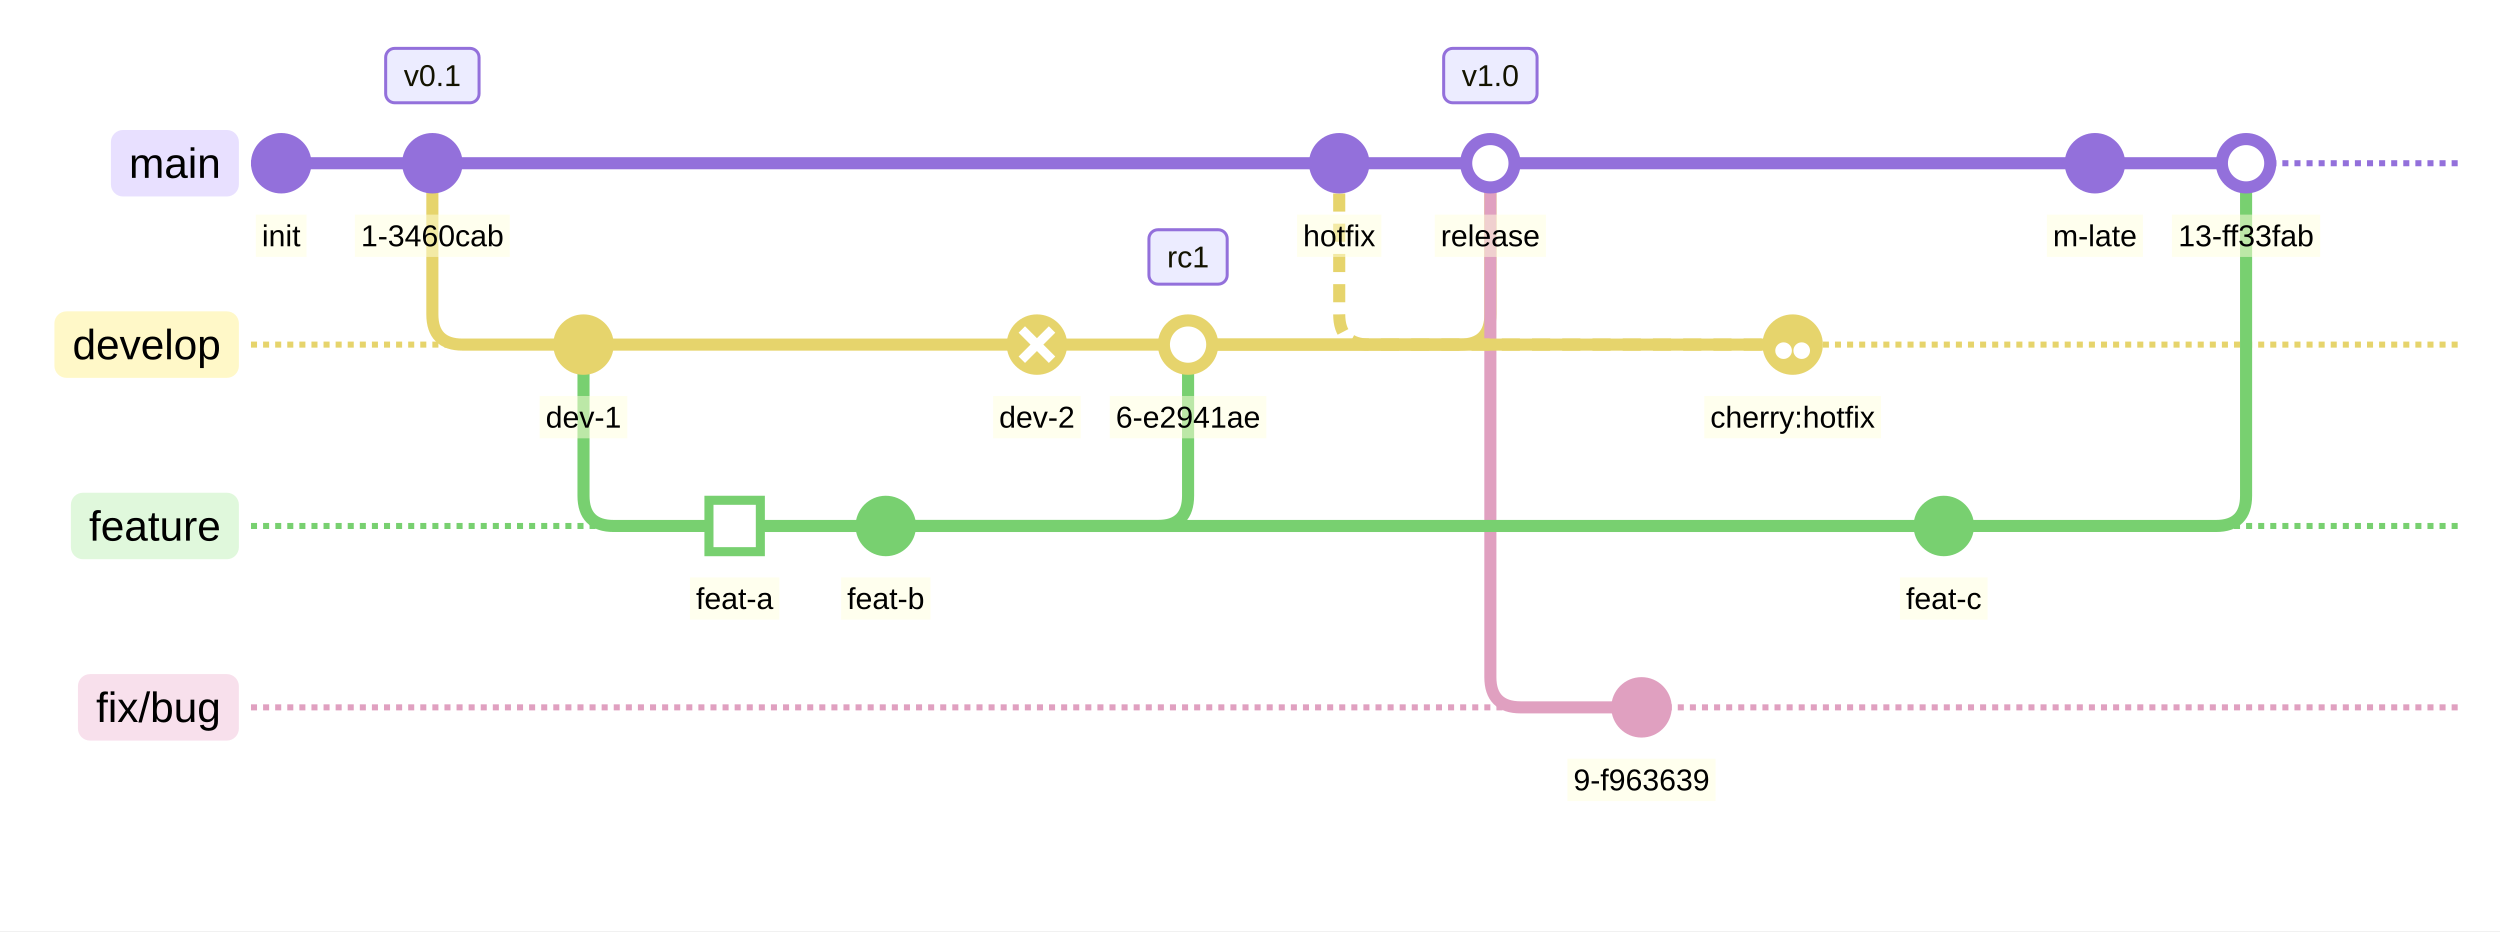
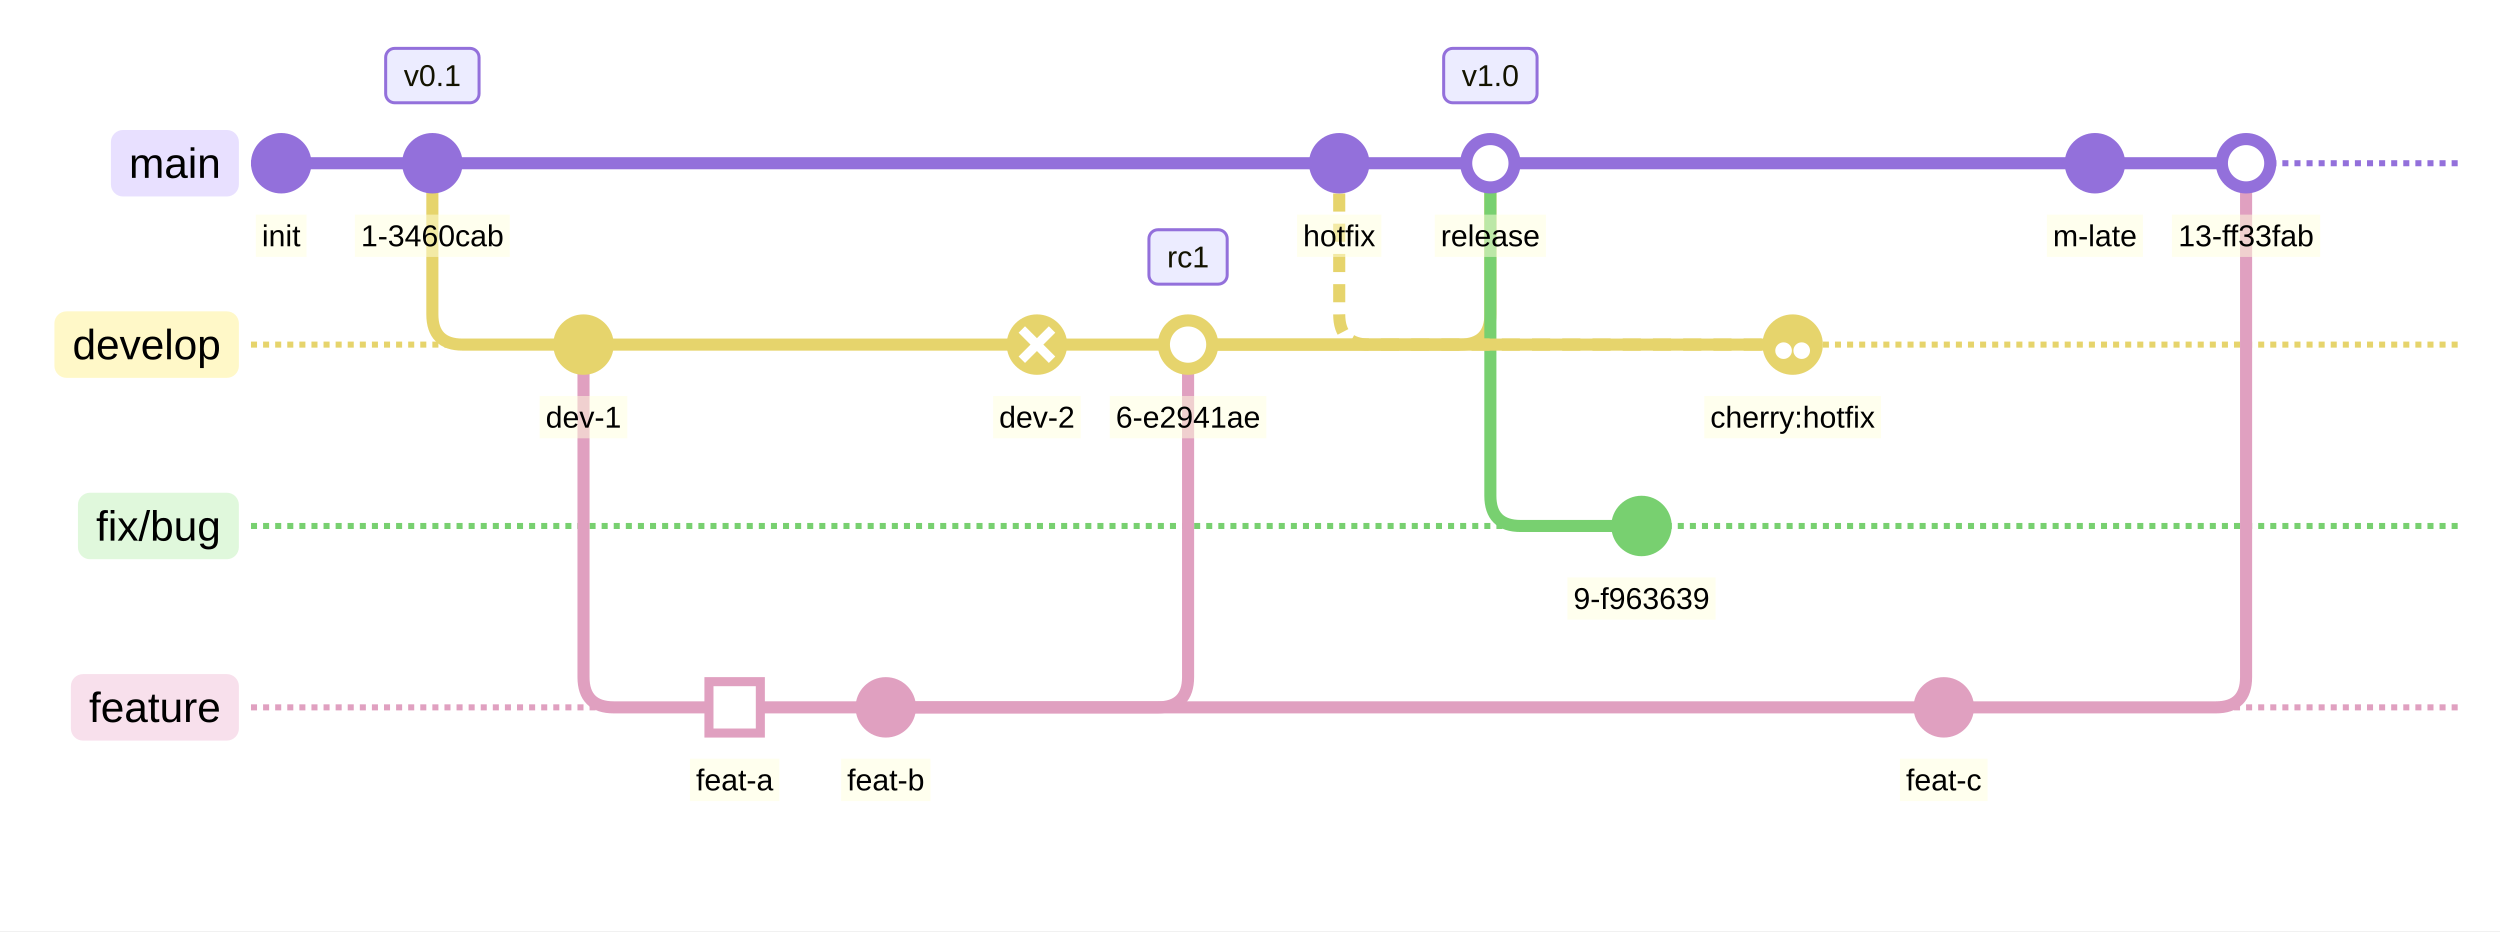
<svg xmlns="http://www.w3.org/2000/svg" id="mermaid" class="gitGraph" width="827.03" height="308" viewBox="-4 -4 827.03 308" role="graphics-document document" aria-roledescription="gitGraph">
  <style>#mermaid{font-family:"trebuchet ms",verdana,arial,sans-serif;font-size:16px;fill:#333;}#mermaid .bl{stroke-width:2px;stroke-dasharray:2 2;}#mermaid .ar{fill:none;stroke-width:4px;}#mermaid .cl{font-size:10px;fill:#000;}#mermaid .clb{fill:#ffffde;opacity:0.5;}#mermaid .bn{font-size:14px;fill:#000;}#mermaid .tg{font-size:10px;fill:#131300;}#mermaid .tgb{fill:#ECECFF;stroke:#9370DB;stroke-width:1px;}#mermaid .ttl{font-size:18px;}</style>
  <rect x="-4" y="-4" width="827.03" height="308" fill="white" />
  <line class="bl" stroke="#9370DB" x1="79.03" y1="50" x2="809.03" y2="50" />
  <rect x="32.69" y="39" width="42.34" height="22" rx="4" fill="#e8e0ff" />
  <text class="bn" x="53.86" y="50" text-anchor="middle" dominant-baseline="central">main</text>
  <line class="bl" stroke="#e6d46c" x1="79.03" y1="110" x2="809.03" y2="110" />
  <rect x="14" y="99" width="61.03" height="22" rx="4" fill="#fff8c8" />
  <text class="bn" x="44.51" y="110" text-anchor="middle" dominant-baseline="central">develop</text>
+   <line class="bl" stroke="#e0a0c0" x1="79.03" y1="230" x2="809.03" y2="230" />
+   <rect x="19.45" y="219" width="55.58" height="22" rx="4" fill="#f8e0ec" />
+   <text class="bn" x="47.24" y="230" text-anchor="middle" dominant-baseline="central">feature</text>
  <line class="bl" stroke="#78d070" x1="79.03" y1="170" x2="809.03" y2="170" />
-   <rect x="19.45" y="159" width="55.58" height="22" rx="4" fill="#e0f8dc" />
-   <text class="bn" x="47.24" y="170" text-anchor="middle" dominant-baseline="central">feature</text>
-   <line class="bl" stroke="#e0a0c0" x1="79.03" y1="230" x2="809.03" y2="230" />
-   <rect x="21.78" y="219" width="53.24" height="22" rx="4" fill="#f8e0ec" />
-   <text class="bn" x="48.41" y="230" text-anchor="middle" dominant-baseline="central">fix/bug</text>
+   <rect x="21.78" y="159" width="53.24" height="22" rx="4" fill="#e0f8dc" />
+   <text class="bn" x="48.41" y="170" text-anchor="middle" dominant-baseline="central">fix/bug</text>
  <path class="ar" stroke="#9370DB" d="M89.03,50L139.03,50" />
  <path class="ar" stroke="#e6d46c" d="M139.03,50L139.03,100Q139.03,110 149.03,110L189.03,110" />
-   <path class="ar" stroke="#78d070" d="M189.03,110L189.03,160Q189.03,170 199.03,170L239.03,170" />
-   <path class="ar" stroke="#78d070" d="M239.03,170L289.03,170" />
+   <path class="ar" stroke="#e0a0c0" d="M189.03,110L189.03,220Q189.03,230 199.03,230L239.03,230" />
+   <path class="ar" stroke="#e0a0c0" d="M239.03,230L289.03,230" />
  <path class="ar" stroke="#e6d46c" d="M189.03,110L339.03,110" />
  <path class="ar" stroke="#e6d46c" d="M339.03,110L389.03,110" />
-   <path class="ar" stroke="#78d070" d="M289.03,170L379.03,170Q389.03,170 389.03,160L389.03,110" />
+   <path class="ar" stroke="#e0a0c0" d="M289.03,230L379.03,230Q389.03,230 389.03,220L389.03,110" />
  <path class="ar" stroke="#9370DB" d="M139.03,50L439.03,50" />
  <path class="ar" stroke="#9370DB" d="M439.03,50L489.03,50" />
  <path class="ar" stroke="#e6d46c" d="M389.03,110L479.03,110Q489.03,110 489.03,100L489.03,50" />
-   <path class="ar" stroke="#e0a0c0" d="M489.03,50L489.03,220Q489.03,230 499.03,230L539.03,230" />
+   <path class="ar" stroke="#78d070" d="M489.03,50L489.03,160Q489.03,170 499.03,170L539.03,170" />
  <path class="ar" stroke="#e6d46c" d="M389.03,110L589.03,110" />
  <path class="ar" stroke="#e6d46c" d="M439.03,50L439.03,100Q439.03,110 449.03,110L589.03,110" stroke-dasharray="6 4" />
-   <path class="ar" stroke="#78d070" d="M289.03,170L639.03,170" />
+   <path class="ar" stroke="#e0a0c0" d="M289.03,230L639.03,230" />
  <path class="ar" stroke="#9370DB" d="M489.03,50L689.03,50" />
  <path class="ar" stroke="#9370DB" d="M689.03,50L739.03,50" />
-   <path class="ar" stroke="#78d070" d="M639.03,170L729.03,170Q739.03,170 739.03,160L739.03,50" />
+   <path class="ar" stroke="#e0a0c0" d="M639.03,230L729.03,230Q739.03,230 739.03,220L739.03,50" />
  <circle cx="89.03" cy="50" r="10" fill="#9370DB" />
  <rect class="clb" x="80.64" y="67" width="16.78" height="14" />
  <text class="cl" x="89.03" y="74" text-anchor="middle" dominant-baseline="central">init</text>
  <circle cx="139.03" cy="50" r="10" fill="#9370DB" />
  <rect class="clb" x="113.4" y="67" width="51.25" height="14" />
  <text class="cl" x="139.03" y="74" text-anchor="middle" dominant-baseline="central">1-3460cab</text>
  <rect class="tgb" x="123.58" y="12" width="30.9" height="18" rx="3" />
  <text class="tg" x="139.03" y="21" text-anchor="middle" dominant-baseline="central">v0.1</text>
  <circle cx="189.03" cy="110" r="10" fill="#e6d46c" />
  <rect class="clb" x="174.52" y="127" width="29.01" height="14" />
  <text class="cl" x="189.03" y="134" text-anchor="middle" dominant-baseline="central">dev-1</text>
-   <rect x="229.03" y="160" width="20" height="20" fill="#78d070" />
-   <rect x="232.03" y="163" width="14" height="14" fill="#fff" />
-   <rect class="clb" x="224.24" y="187" width="29.57" height="14" />
-   <text class="cl" x="239.03" y="194" text-anchor="middle" dominant-baseline="central">feat-a</text>
-   <circle cx="289.03" cy="170" r="10" fill="#78d070" />
-   <rect class="clb" x="274.24" y="187" width="29.57" height="14" />
-   <text class="cl" x="289.03" y="194" text-anchor="middle" dominant-baseline="central">feat-b</text>
+   <rect x="229.03" y="220" width="20" height="20" fill="#e0a0c0" />
+   <rect x="232.03" y="223" width="14" height="14" fill="#fff" />
+   <rect class="clb" x="224.24" y="247" width="29.57" height="14" />
+   <text class="cl" x="239.03" y="254" text-anchor="middle" dominant-baseline="central">feat-a</text>
+   <circle cx="289.03" cy="230" r="10" fill="#e0a0c0" />
+   <rect class="clb" x="274.24" y="247" width="29.57" height="14" />
+   <text class="cl" x="289.03" y="254" text-anchor="middle" dominant-baseline="central">feat-b</text>
  <circle cx="339.03" cy="110" r="10" fill="#e6d46c" />
  <path stroke="#fff" stroke-width="3" d="M334.03,105L344.03,115M334.03,115L344.03,105" />
  <rect class="clb" x="324.52" y="127" width="29.01" height="14" />
  <text class="cl" x="339.03" y="134" text-anchor="middle" dominant-baseline="central">dev-2</text>
  <circle cx="389.03" cy="110" r="10" fill="#e6d46c" />
  <circle fill="#fff" cx="389.03" cy="110" r="6" />
  <rect class="clb" x="363.12" y="127" width="51.81" height="14" />
  <text class="cl" x="389.03" y="134" text-anchor="middle" dominant-baseline="central">6-e2941ae</text>
  <rect class="tgb" x="376.08" y="72" width="25.89" height="18" rx="3" />
  <text class="tg" x="389.03" y="81" text-anchor="middle" dominant-baseline="central">rc1</text>
  <circle cx="439.03" cy="50" r="10" fill="#9370DB" />
  <rect class="clb" x="425.08" y="67" width="27.9" height="14" />
  <text class="cl" x="439.03" y="74" text-anchor="middle" dominant-baseline="central">hotfix</text>
  <circle cx="489.03" cy="50" r="10" fill="#9370DB" />
  <circle fill="#fff" cx="489.03" cy="50" r="6" />
  <rect class="clb" x="470.63" y="67" width="36.79" height="14" />
  <text class="cl" x="489.03" y="74" text-anchor="middle" dominant-baseline="central">release</text>
  <rect class="tgb" x="473.58" y="12" width="30.9" height="18" rx="3" />
  <text class="tg" x="489.03" y="21" text-anchor="middle" dominant-baseline="central">v1.0</text>
-   <circle cx="539.03" cy="230" r="10" fill="#e0a0c0" />
-   <rect class="clb" x="514.51" y="247" width="49.03" height="14" />
-   <text class="cl" x="539.03" y="254" text-anchor="middle" dominant-baseline="central">9-f963639</text>
+   <circle cx="539.03" cy="170" r="10" fill="#78d070" />
+   <rect class="clb" x="514.51" y="187" width="49.03" height="14" />
+   <text class="cl" x="539.03" y="194" text-anchor="middle" dominant-baseline="central">9-f963639</text>
  <circle cx="589.03" cy="110" r="10" fill="#e6d46c" />
  <circle fill="#fff" r="2.75" cx="586.03" cy="112" />
  <circle fill="#fff" r="2.75" cx="592.03" cy="112" />
  <rect class="clb" x="559.8" y="127" width="58.46" height="14" />
  <text class="cl" x="589.03" y="134" text-anchor="middle" dominant-baseline="central">cherry:hotfix</text>
-   <circle cx="639.03" cy="170" r="10" fill="#78d070" />
-   <rect class="clb" x="624.52" y="187" width="29.01" height="14" />
-   <text class="cl" x="639.03" y="194" text-anchor="middle" dominant-baseline="central">feat-c</text>
+   <circle cx="639.03" cy="230" r="10" fill="#e0a0c0" />
+   <rect class="clb" x="624.52" y="247" width="29.01" height="14" />
+   <text class="cl" x="639.03" y="254" text-anchor="middle" dominant-baseline="central">feat-c</text>
  <circle cx="689.03" cy="50" r="10" fill="#9370DB" />
  <rect class="clb" x="673.14" y="67" width="31.78" height="14" />
  <text class="cl" x="689.03" y="74" text-anchor="middle" dominant-baseline="central">m-late</text>
  <circle cx="739.03" cy="50" r="10" fill="#9370DB" />
  <circle fill="#fff" cx="739.03" cy="50" r="6" />
  <rect class="clb" x="714.51" y="67" width="49.03" height="14" />
  <text class="cl" x="739.03" y="74" text-anchor="middle" dominant-baseline="central">13-ff33fab</text>
</svg>
